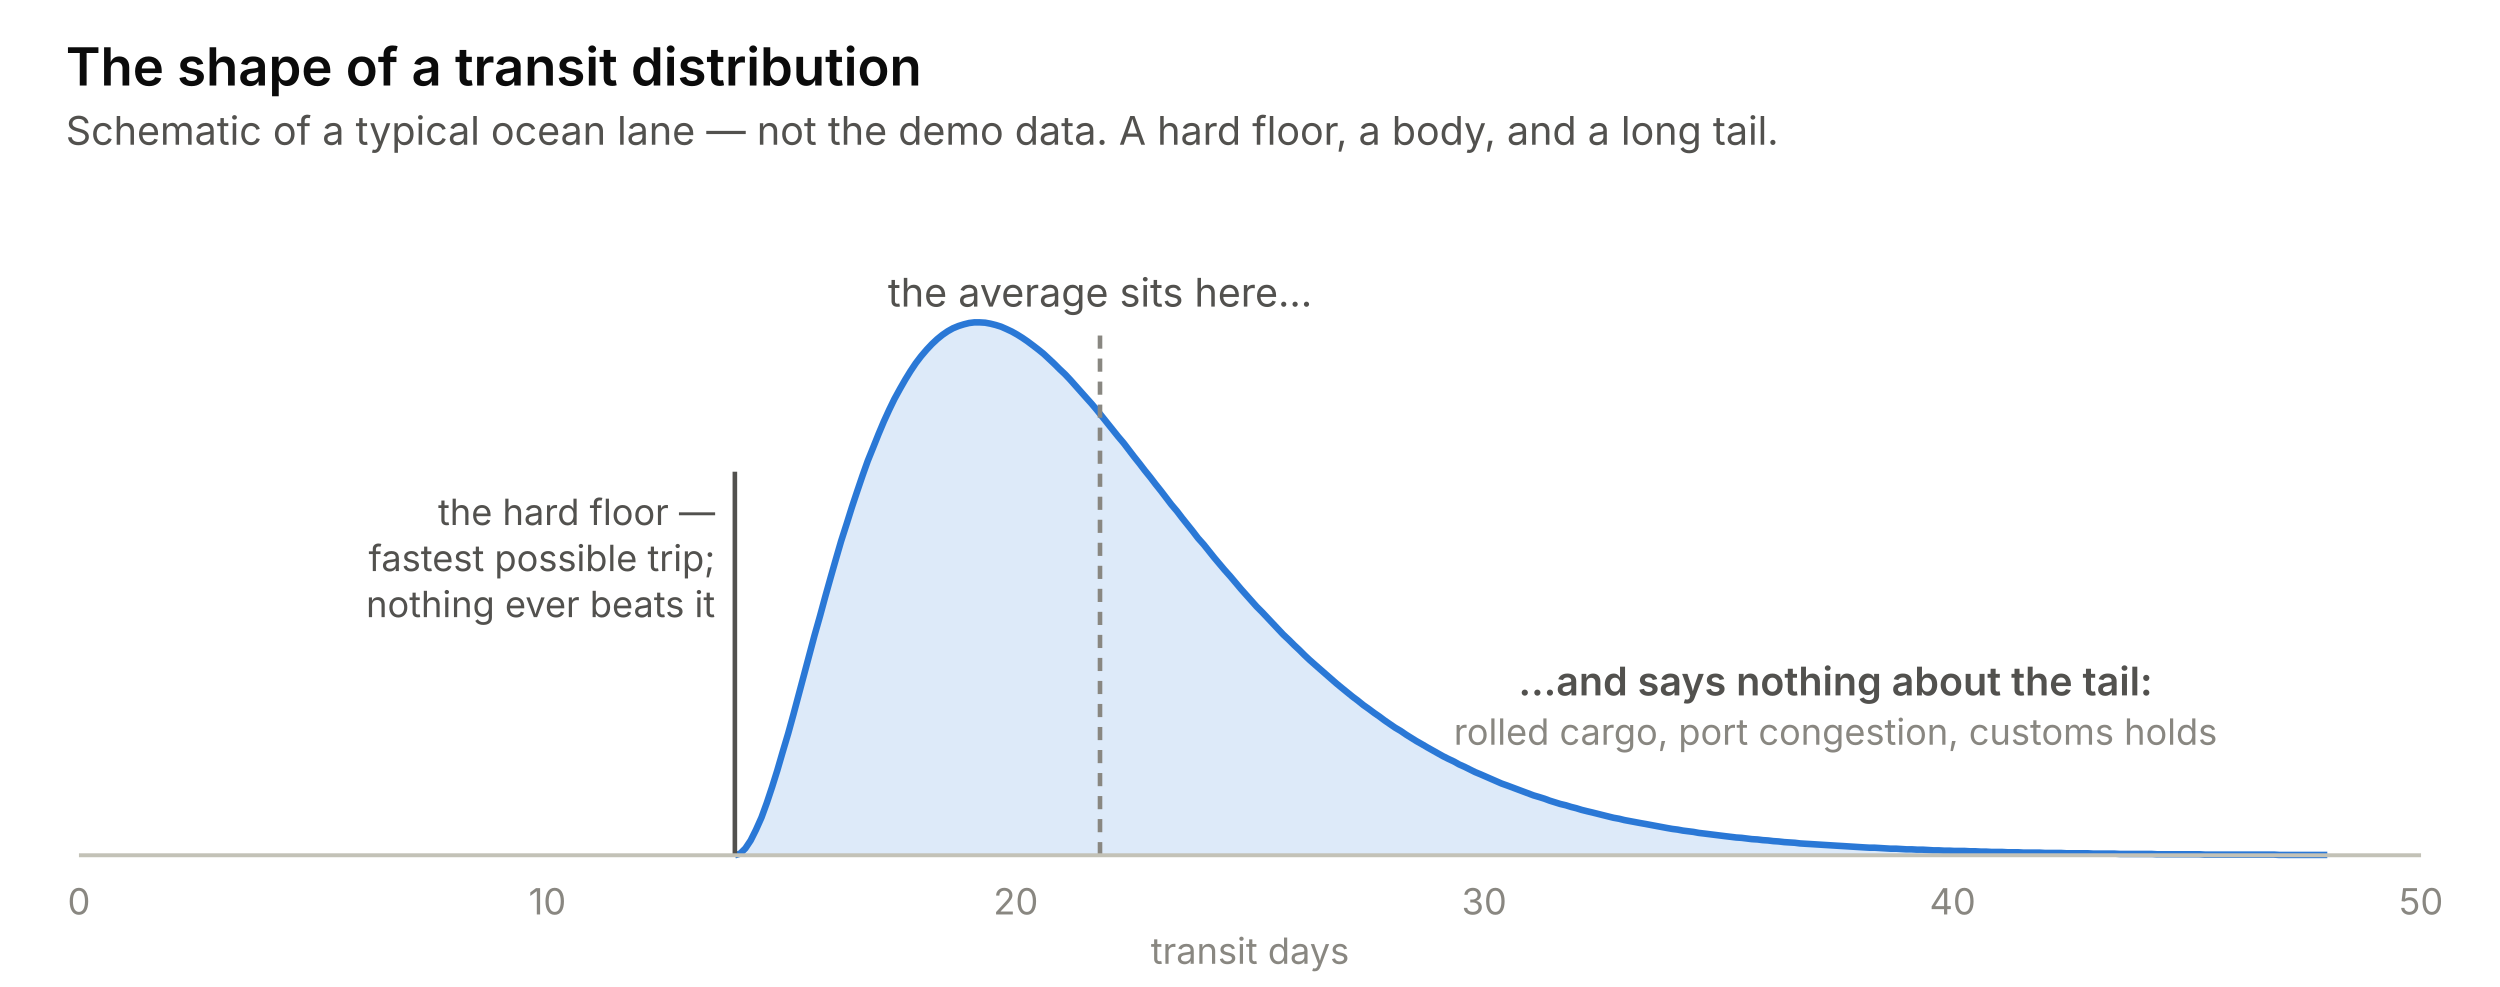
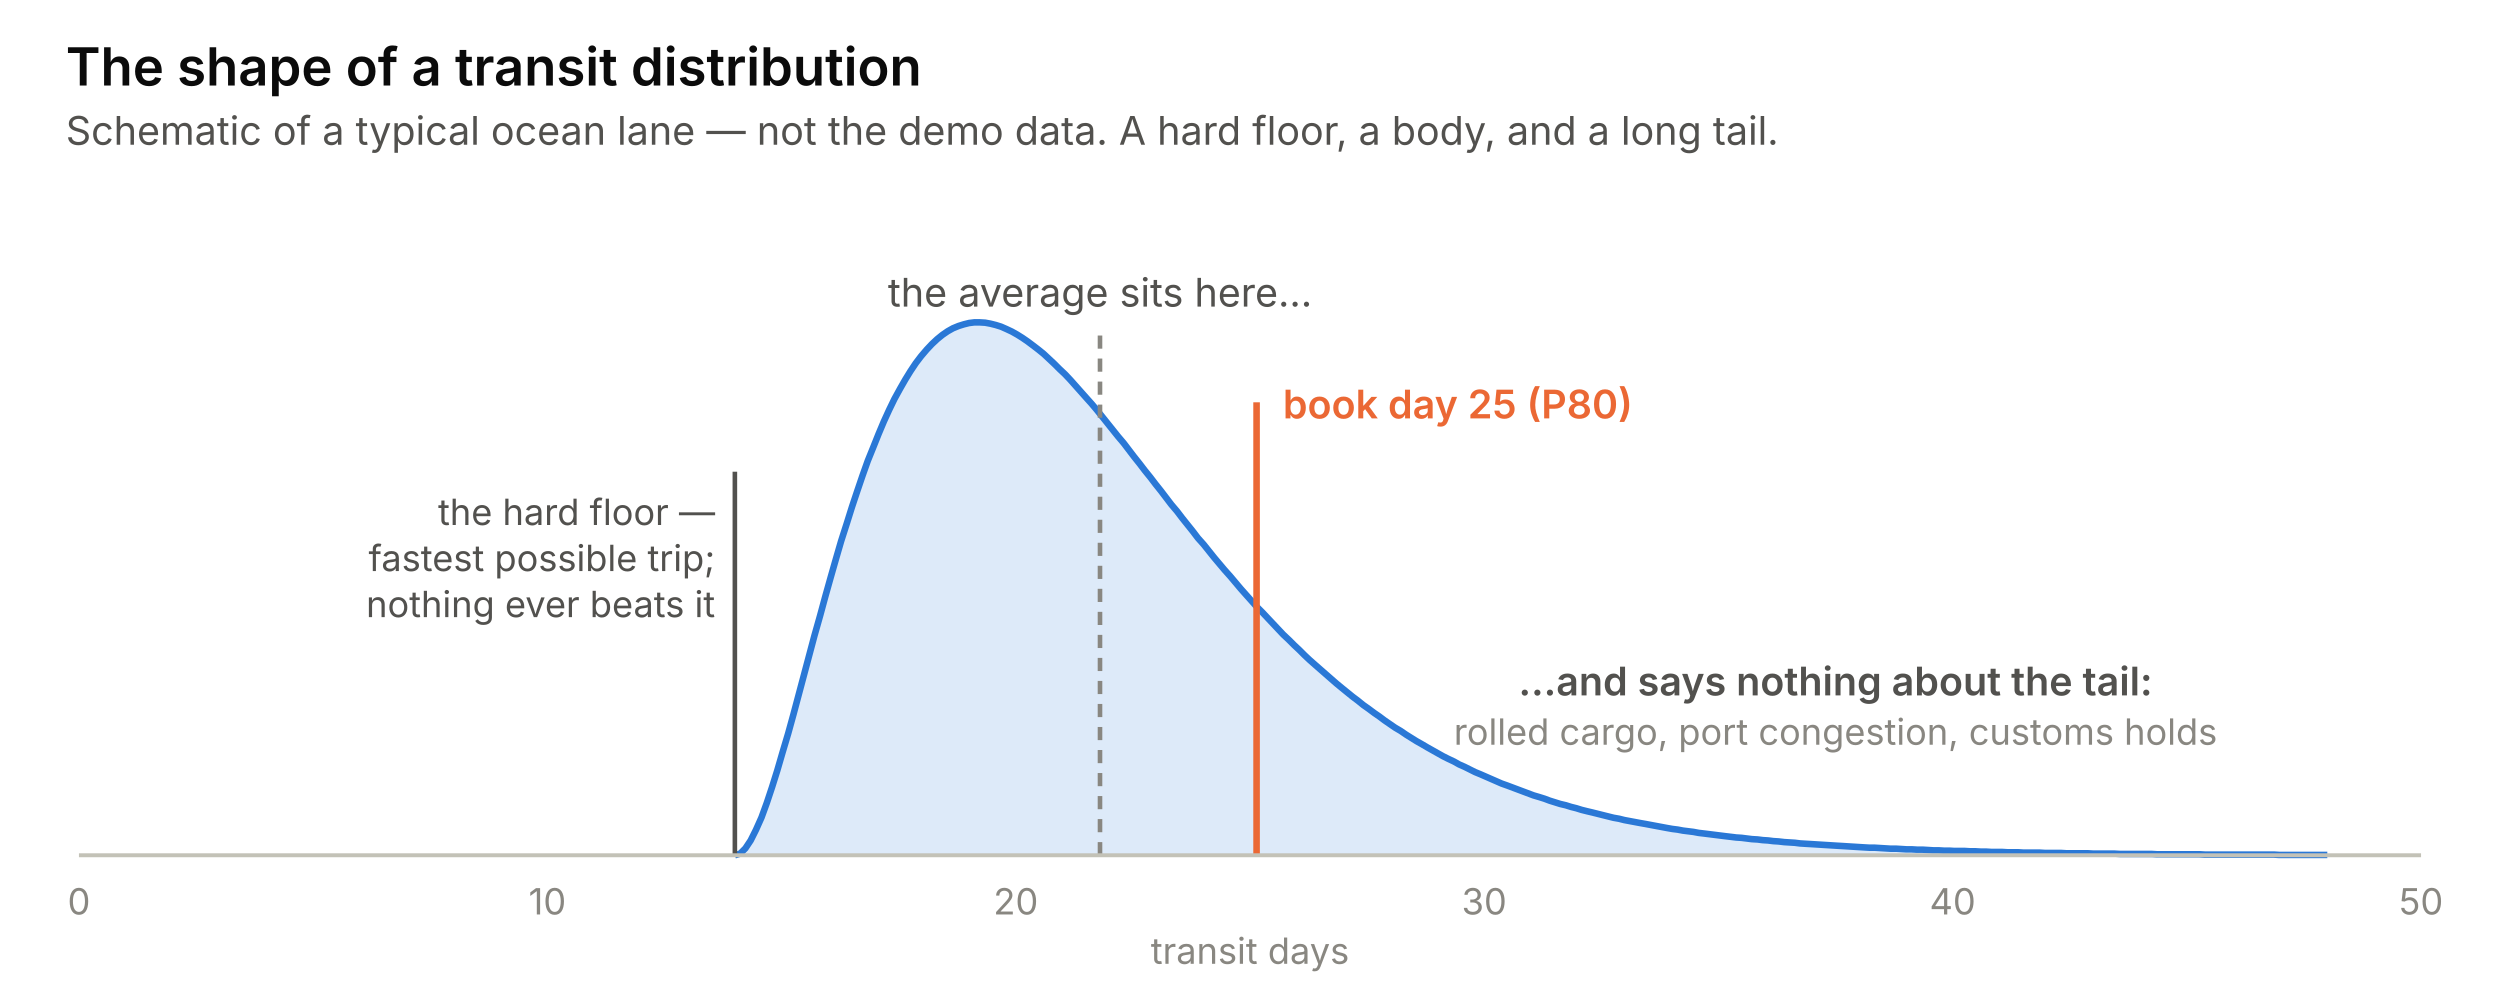
<svg xmlns="http://www.w3.org/2000/svg" width="760" height="300" viewBox="0 0 760 300" role="img">
  <text x="20.0" y="26.0" font-family="system-ui, -apple-system, Segoe UI, sans-serif" font-size="16" fill="#0b0b0b" text-anchor="start" font-weight="600" style="">The shape of a transit distribution</text>
  <text x="20.0" y="44.0" font-family="system-ui, -apple-system, Segoe UI, sans-serif" font-size="12" fill="#52514e" text-anchor="start" font-weight="normal" style="">Schematic of a typical ocean lane — not the demo data. A hard floor, a body, and a long tail.</text>
  <path d="M 223.4 260.0 L 223.4 260.0 L 225.0 259.5 L 226.6 257.9 L 228.2 255.5 L 229.8 252.3 L 231.5 248.5 L 233.1 244.1 L 234.7 239.3 L 236.3 234.2 L 237.9 228.7 L 239.6 223.0 L 241.2 217.2 L 242.8 211.2 L 244.4 205.2 L 246.0 199.2 L 247.6 193.2 L 249.3 187.2 L 250.9 181.3 L 252.5 175.6 L 254.1 170.0 L 255.7 164.5 L 257.4 159.2 L 259.0 154.1 L 260.6 149.3 L 262.2 144.6 L 263.8 140.1 L 265.5 135.9 L 267.1 131.9 L 268.7 128.1 L 270.3 124.6 L 271.9 121.3 L 273.6 118.2 L 275.2 115.4 L 276.8 112.8 L 278.4 110.4 L 280.0 108.3 L 281.7 106.3 L 283.3 104.6 L 284.9 103.1 L 286.5 101.8 L 288.1 100.7 L 289.7 99.8 L 291.4 99.1 L 293.0 98.6 L 294.6 98.2 L 296.2 98.0 L 297.8 98.0 L 299.5 98.1 L 301.1 98.4 L 302.7 98.8 L 304.3 99.3 L 305.9 100.0 L 307.6 100.8 L 309.2 101.7 L 310.8 102.7 L 312.4 103.8 L 314.0 105.0 L 315.7 106.3 L 317.3 107.6 L 318.9 109.1 L 320.5 110.6 L 322.1 112.2 L 323.8 113.8 L 325.4 115.5 L 327.0 117.3 L 328.6 119.1 L 330.2 120.9 L 331.9 122.8 L 333.5 124.7 L 335.1 126.7 L 336.7 128.7 L 338.3 130.7 L 339.9 132.7 L 341.6 134.7 L 343.2 136.8 L 344.8 138.9 L 346.4 140.9 L 348.0 143.0 L 349.7 145.1 L 351.3 147.2 L 352.9 149.2 L 354.5 151.3 L 356.1 153.4 L 357.8 155.4 L 359.4 157.5 L 361.0 159.5 L 362.6 161.5 L 364.2 163.6 L 365.9 165.5 L 367.5 167.5 L 369.1 169.5 L 370.7 171.4 L 372.3 173.3 L 374.0 175.2 L 375.6 177.1 L 377.2 179.0 L 378.8 180.8 L 380.4 182.6 L 382.0 184.4 L 383.7 186.1 L 385.3 187.8 L 386.9 189.5 L 388.5 191.2 L 390.1 192.9 L 391.8 194.5 L 393.4 196.1 L 395.0 197.6 L 396.6 199.2 L 398.2 200.7 L 399.9 202.2 L 401.5 203.6 L 403.1 205.0 L 404.7 206.4 L 406.3 207.8 L 408.0 209.2 L 409.6 210.5 L 411.2 211.8 L 412.8 213.0 L 414.4 214.3 L 416.1 215.5 L 417.7 216.7 L 419.3 217.8 L 420.9 219.0 L 422.5 220.1 L 424.1 221.2 L 425.8 222.2 L 427.4 223.3 L 429.0 224.3 L 430.6 225.3 L 432.2 226.2 L 433.9 227.2 L 435.5 228.1 L 437.1 229.0 L 438.7 229.9 L 440.3 230.7 L 442.0 231.5 L 443.6 232.4 L 445.2 233.1 L 446.8 233.9 L 448.4 234.7 L 450.1 235.4 L 451.7 236.1 L 453.3 236.8 L 454.9 237.5 L 456.5 238.2 L 458.2 238.8 L 459.8 239.4 L 461.4 240.0 L 463.0 240.6 L 464.6 241.2 L 466.2 241.8 L 467.9 242.3 L 469.5 242.8 L 471.1 243.4 L 472.7 243.9 L 474.3 244.4 L 476.0 244.8 L 477.6 245.3 L 479.2 245.7 L 480.8 246.2 L 482.4 246.6 L 484.1 247.0 L 485.7 247.4 L 487.3 247.8 L 488.9 248.2 L 490.5 248.6 L 492.2 248.9 L 493.8 249.3 L 495.4 249.6 L 497.0 249.9 L 498.6 250.2 L 500.3 250.5 L 501.9 250.8 L 503.5 251.1 L 505.1 251.4 L 506.7 251.7 L 508.4 252.0 L 510.0 252.2 L 511.6 252.5 L 513.2 252.7 L 514.8 252.9 L 516.4 253.2 L 518.1 253.4 L 519.7 253.6 L 521.3 253.8 L 522.9 254.0 L 524.5 254.2 L 526.2 254.4 L 527.8 254.6 L 529.4 254.7 L 531.0 254.9 L 532.6 255.1 L 534.3 255.2 L 535.9 255.4 L 537.5 255.5 L 539.1 255.7 L 540.7 255.8 L 542.4 256.0 L 544.0 256.1 L 545.6 256.2 L 547.2 256.4 L 548.8 256.5 L 550.5 256.6 L 552.1 256.7 L 553.7 256.8 L 555.3 256.9 L 556.9 257.0 L 558.5 257.1 L 560.2 257.2 L 561.8 257.3 L 563.4 257.4 L 565.0 257.5 L 566.6 257.6 L 568.3 257.7 L 569.9 257.7 L 571.5 257.8 L 573.1 257.9 L 574.7 258.0 L 576.4 258.0 L 578.0 258.1 L 579.6 258.2 L 581.2 258.2 L 582.8 258.3 L 584.5 258.3 L 586.1 258.4 L 587.7 258.5 L 589.3 258.5 L 590.9 258.6 L 592.6 258.6 L 594.2 258.7 L 595.8 258.7 L 597.4 258.7 L 599.0 258.8 L 600.6 258.8 L 602.3 258.9 L 603.9 258.9 L 605.5 259.0 L 607.1 259.0 L 608.7 259.0 L 610.4 259.1 L 612.0 259.1 L 613.6 259.1 L 615.2 259.2 L 616.8 259.2 L 618.5 259.2 L 620.1 259.2 L 621.7 259.3 L 623.3 259.3 L 624.9 259.3 L 626.6 259.3 L 628.2 259.4 L 629.8 259.4 L 631.4 259.4 L 633.0 259.4 L 634.7 259.4 L 636.3 259.5 L 637.9 259.5 L 639.5 259.5 L 641.1 259.5 L 642.7 259.5 L 644.4 259.6 L 646.0 259.6 L 647.6 259.6 L 649.2 259.6 L 650.8 259.6 L 652.5 259.6 L 654.1 259.6 L 655.7 259.7 L 657.3 259.7 L 658.9 259.7 L 660.6 259.7 L 662.2 259.7 L 663.8 259.7 L 665.4 259.7 L 667.0 259.7 L 668.7 259.7 L 670.3 259.8 L 671.9 259.8 L 673.5 259.8 L 675.1 259.8 L 676.8 259.8 L 678.4 259.8 L 680.0 259.8 L 681.6 259.8 L 683.2 259.8 L 684.9 259.8 L 686.5 259.8 L 688.1 259.8 L 689.7 259.8 L 691.3 259.8 L 692.9 259.9 L 694.6 259.9 L 696.2 259.9 L 697.8 259.9 L 699.4 259.9 L 701.0 259.9 L 702.7 259.9 L 704.3 259.9 L 705.9 259.9 L 707.5 259.9 L 707.5 260.0 Z" fill="#2a78d6" fill-opacity="0.16" />
  <path d="M 223.4 260.0 L 225.0 259.5 L 226.6 257.9 L 228.2 255.5 L 229.8 252.3 L 231.5 248.5 L 233.1 244.1 L 234.7 239.3 L 236.3 234.2 L 237.9 228.7 L 239.6 223.0 L 241.2 217.2 L 242.8 211.2 L 244.4 205.2 L 246.0 199.2 L 247.6 193.2 L 249.3 187.2 L 250.9 181.3 L 252.5 175.6 L 254.1 170.0 L 255.7 164.5 L 257.4 159.2 L 259.0 154.1 L 260.6 149.3 L 262.2 144.6 L 263.8 140.1 L 265.5 135.9 L 267.1 131.9 L 268.7 128.1 L 270.3 124.6 L 271.9 121.3 L 273.6 118.2 L 275.2 115.4 L 276.8 112.8 L 278.4 110.4 L 280.0 108.3 L 281.7 106.3 L 283.3 104.6 L 284.9 103.1 L 286.5 101.8 L 288.1 100.7 L 289.7 99.8 L 291.4 99.1 L 293.0 98.6 L 294.6 98.2 L 296.2 98.0 L 297.8 98.0 L 299.5 98.1 L 301.1 98.4 L 302.7 98.8 L 304.3 99.3 L 305.9 100.0 L 307.6 100.8 L 309.2 101.7 L 310.8 102.7 L 312.4 103.8 L 314.0 105.0 L 315.7 106.3 L 317.3 107.6 L 318.9 109.1 L 320.5 110.6 L 322.1 112.2 L 323.8 113.8 L 325.4 115.5 L 327.0 117.3 L 328.6 119.1 L 330.2 120.9 L 331.9 122.8 L 333.5 124.7 L 335.1 126.7 L 336.7 128.7 L 338.3 130.7 L 339.9 132.7 L 341.6 134.7 L 343.2 136.8 L 344.8 138.9 L 346.4 140.9 L 348.0 143.0 L 349.7 145.1 L 351.3 147.2 L 352.9 149.2 L 354.5 151.3 L 356.1 153.4 L 357.8 155.4 L 359.4 157.5 L 361.0 159.5 L 362.6 161.5 L 364.2 163.6 L 365.9 165.5 L 367.5 167.5 L 369.1 169.5 L 370.7 171.4 L 372.3 173.3 L 374.0 175.2 L 375.6 177.1 L 377.2 179.0 L 378.8 180.8 L 380.4 182.6 L 382.0 184.4 L 383.7 186.1 L 385.3 187.8 L 386.9 189.5 L 388.5 191.2 L 390.1 192.9 L 391.8 194.5 L 393.4 196.1 L 395.0 197.6 L 396.6 199.2 L 398.2 200.7 L 399.9 202.2 L 401.5 203.6 L 403.1 205.0 L 404.7 206.4 L 406.3 207.8 L 408.0 209.2 L 409.6 210.5 L 411.2 211.8 L 412.8 213.0 L 414.4 214.3 L 416.1 215.5 L 417.7 216.7 L 419.3 217.8 L 420.9 219.0 L 422.5 220.1 L 424.1 221.2 L 425.8 222.2 L 427.4 223.3 L 429.0 224.3 L 430.6 225.3 L 432.2 226.2 L 433.9 227.2 L 435.5 228.1 L 437.1 229.0 L 438.7 229.9 L 440.3 230.7 L 442.0 231.5 L 443.6 232.4 L 445.2 233.1 L 446.8 233.9 L 448.4 234.7 L 450.1 235.4 L 451.7 236.1 L 453.3 236.8 L 454.9 237.5 L 456.5 238.2 L 458.2 238.8 L 459.8 239.4 L 461.4 240.0 L 463.0 240.6 L 464.6 241.2 L 466.2 241.8 L 467.9 242.3 L 469.5 242.8 L 471.1 243.4 L 472.7 243.9 L 474.3 244.4 L 476.0 244.8 L 477.6 245.3 L 479.2 245.7 L 480.8 246.2 L 482.4 246.6 L 484.1 247.0 L 485.7 247.4 L 487.3 247.8 L 488.9 248.2 L 490.5 248.6 L 492.2 248.9 L 493.8 249.3 L 495.4 249.6 L 497.0 249.9 L 498.6 250.2 L 500.3 250.5 L 501.9 250.8 L 503.5 251.1 L 505.1 251.4 L 506.7 251.7 L 508.4 252.0 L 510.0 252.2 L 511.6 252.5 L 513.2 252.7 L 514.8 252.9 L 516.4 253.2 L 518.1 253.4 L 519.7 253.6 L 521.3 253.8 L 522.9 254.0 L 524.5 254.2 L 526.2 254.4 L 527.8 254.6 L 529.4 254.7 L 531.0 254.9 L 532.6 255.1 L 534.3 255.2 L 535.9 255.4 L 537.5 255.5 L 539.1 255.7 L 540.7 255.8 L 542.4 256.0 L 544.0 256.1 L 545.6 256.2 L 547.2 256.4 L 548.8 256.5 L 550.5 256.6 L 552.1 256.7 L 553.7 256.8 L 555.3 256.9 L 556.9 257.0 L 558.5 257.1 L 560.2 257.2 L 561.8 257.3 L 563.4 257.4 L 565.0 257.5 L 566.6 257.6 L 568.3 257.7 L 569.9 257.7 L 571.5 257.8 L 573.1 257.9 L 574.7 258.0 L 576.4 258.0 L 578.0 258.1 L 579.6 258.2 L 581.2 258.2 L 582.8 258.3 L 584.5 258.3 L 586.1 258.4 L 587.7 258.5 L 589.3 258.5 L 590.9 258.6 L 592.6 258.6 L 594.2 258.7 L 595.8 258.7 L 597.4 258.7 L 599.0 258.8 L 600.6 258.8 L 602.3 258.9 L 603.9 258.9 L 605.5 259.0 L 607.1 259.0 L 608.7 259.0 L 610.4 259.1 L 612.0 259.1 L 613.6 259.1 L 615.2 259.2 L 616.8 259.2 L 618.5 259.2 L 620.1 259.2 L 621.7 259.3 L 623.3 259.3 L 624.9 259.3 L 626.6 259.3 L 628.2 259.4 L 629.8 259.4 L 631.4 259.4 L 633.0 259.4 L 634.7 259.4 L 636.3 259.5 L 637.9 259.5 L 639.5 259.5 L 641.1 259.5 L 642.7 259.5 L 644.4 259.6 L 646.0 259.6 L 647.6 259.6 L 649.2 259.6 L 650.8 259.6 L 652.5 259.6 L 654.1 259.6 L 655.7 259.7 L 657.3 259.7 L 658.9 259.7 L 660.6 259.7 L 662.2 259.7 L 663.8 259.7 L 665.4 259.7 L 667.0 259.7 L 668.7 259.7 L 670.3 259.8 L 671.9 259.8 L 673.5 259.8 L 675.1 259.8 L 676.8 259.8 L 678.4 259.8 L 680.0 259.8 L 681.6 259.8 L 683.2 259.8 L 684.9 259.8 L 686.5 259.8 L 688.1 259.8 L 689.7 259.8 L 691.3 259.8 L 692.9 259.9 L 694.6 259.9 L 696.2 259.9 L 697.8 259.9 L 699.4 259.9 L 701.0 259.9 L 702.7 259.9 L 704.3 259.9 L 705.9 259.9 L 707.5 259.9" fill="none" stroke="#2a78d6" stroke-width="2" stroke-linejoin="round" />
  <line x1="223.4" y1="260.0" x2="223.4" y2="143.4" stroke="#52514e" stroke-width="1.4" />
  <text x="217.4" y="159.6" font-family="system-ui, -apple-system, Segoe UI, sans-serif" font-size="11" fill="#52514e" text-anchor="end" font-weight="normal" style="">the hard floor —</text>
  <text x="217.4" y="173.6" font-family="system-ui, -apple-system, Segoe UI, sans-serif" font-size="11" fill="#52514e" text-anchor="end" font-weight="normal" style="">fastest possible trip;</text>
  <text x="217.4" y="187.6" font-family="system-ui, -apple-system, Segoe UI, sans-serif" font-size="11" fill="#52514e" text-anchor="end" font-weight="normal" style="">nothing ever beats it</text>
  <line x1="334.4" y1="260.0" x2="334.4" y2="101.2" stroke="#898781" stroke-width="1.4" stroke-dasharray="4 3" />
  <text x="334.4" y="93.2" font-family="system-ui, -apple-system, Segoe UI, sans-serif" font-size="12" fill="#52514e" text-anchor="middle" font-weight="normal" style="">the average sits here…</text>
+   <line x1="382.0" y1="260.0" x2="382.0" y2="122.3" stroke="#eb6834" stroke-width="2" />
+   <text x="390.0" y="127.2" font-family="system-ui, -apple-system, Segoe UI, sans-serif" font-size="12" fill="#eb6834" text-anchor="start" font-weight="600" style="">book day 25 (P80)</text>
  <text x="558.0" y="211.4" font-family="system-ui, -apple-system, Segoe UI, sans-serif" font-size="12" fill="#52514e" text-anchor="middle" font-weight="600" style="">…and says nothing about the tail:</text>
  <text x="558.0" y="226.4" font-family="system-ui, -apple-system, Segoe UI, sans-serif" font-size="11" fill="#898781" text-anchor="middle" font-weight="normal" style="">rolled cargo, port congestion, customs holds</text>
  <line x1="24.0" y1="260.0" x2="736.0" y2="260.0" stroke="#c3c2b7" stroke-width="1.2" />
  <text x="24.0" y="278.0" font-family="system-ui, -apple-system, Segoe UI, sans-serif" font-size="11" fill="#898781" text-anchor="middle" font-weight="normal" style="font-variant-numeric: tabular-nums;">0</text>
  <text x="166.4" y="278.0" font-family="system-ui, -apple-system, Segoe UI, sans-serif" font-size="11" fill="#898781" text-anchor="middle" font-weight="normal" style="font-variant-numeric: tabular-nums;">10</text>
  <text x="308.8" y="278.0" font-family="system-ui, -apple-system, Segoe UI, sans-serif" font-size="11" fill="#898781" text-anchor="middle" font-weight="normal" style="font-variant-numeric: tabular-nums;">20</text>
  <text x="451.2" y="278.0" font-family="system-ui, -apple-system, Segoe UI, sans-serif" font-size="11" fill="#898781" text-anchor="middle" font-weight="normal" style="font-variant-numeric: tabular-nums;">30</text>
  <text x="593.6" y="278.0" font-family="system-ui, -apple-system, Segoe UI, sans-serif" font-size="11" fill="#898781" text-anchor="middle" font-weight="normal" style="font-variant-numeric: tabular-nums;">40</text>
  <text x="736.0" y="278.0" font-family="system-ui, -apple-system, Segoe UI, sans-serif" font-size="11" fill="#898781" text-anchor="middle" font-weight="normal" style="font-variant-numeric: tabular-nums;">50</text>
  <text x="380.0" y="293.0" font-family="system-ui, -apple-system, Segoe UI, sans-serif" font-size="11" fill="#898781" text-anchor="middle" font-weight="normal" style="">transit days</text>
</svg>
